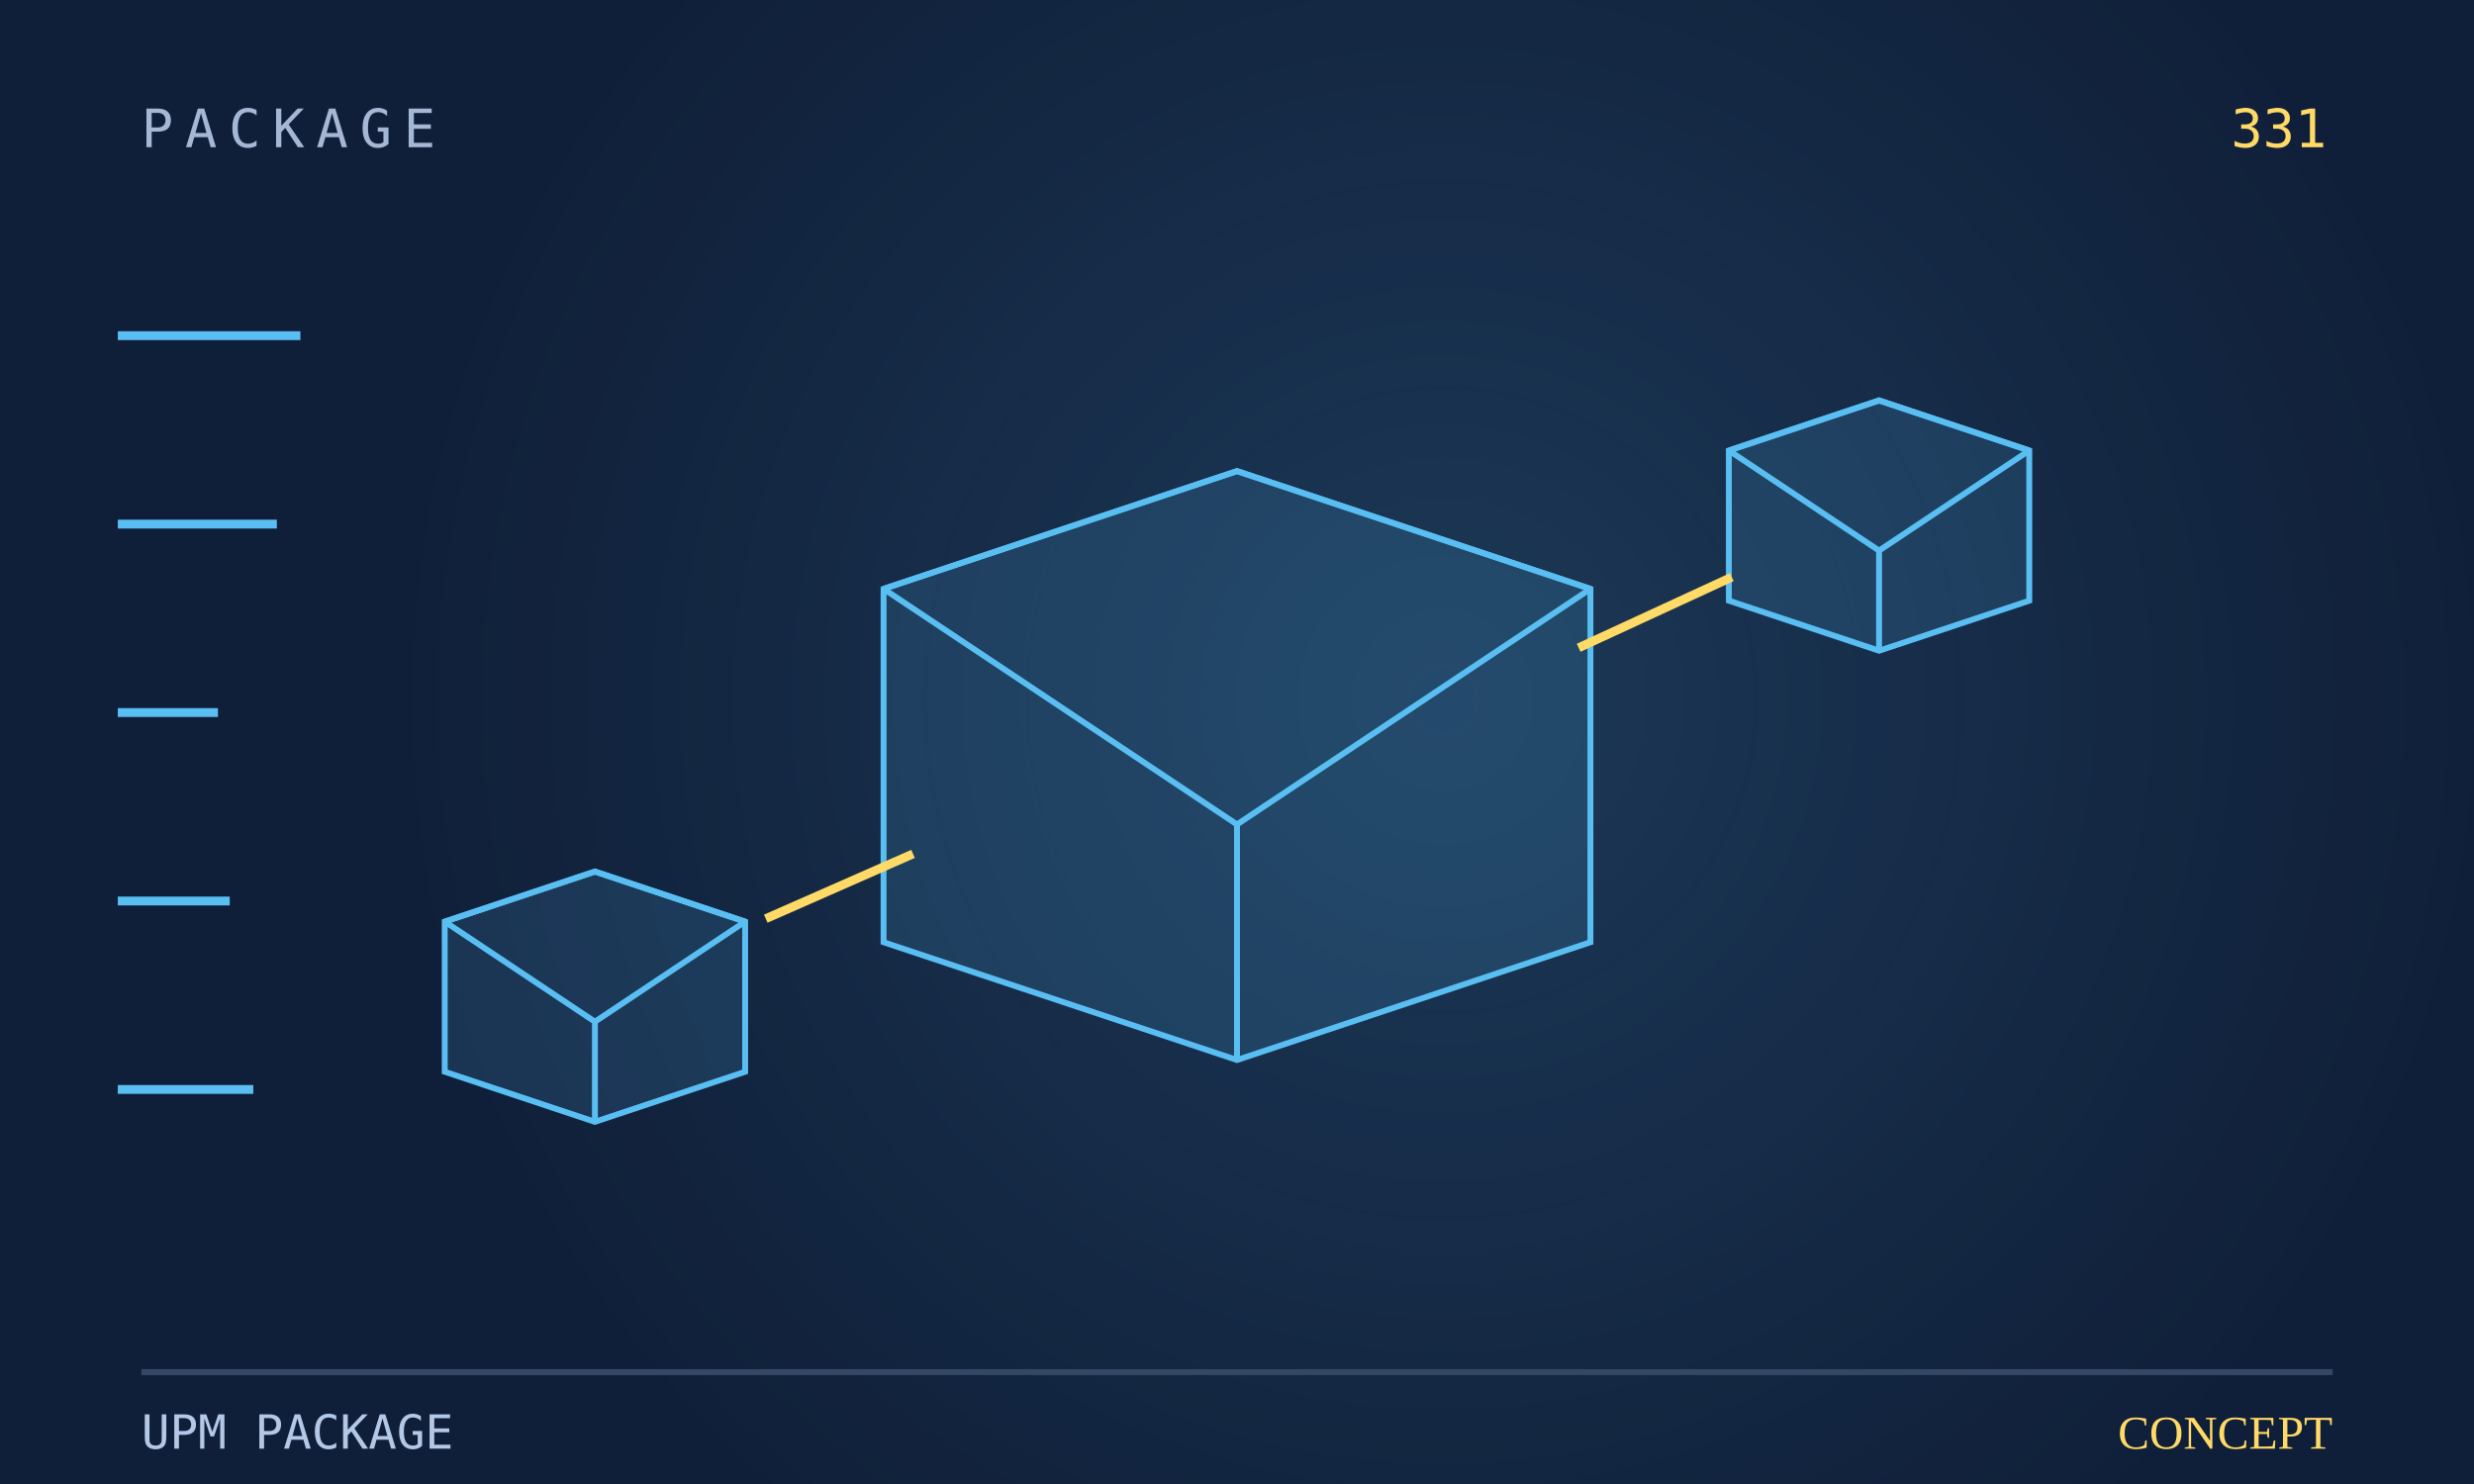
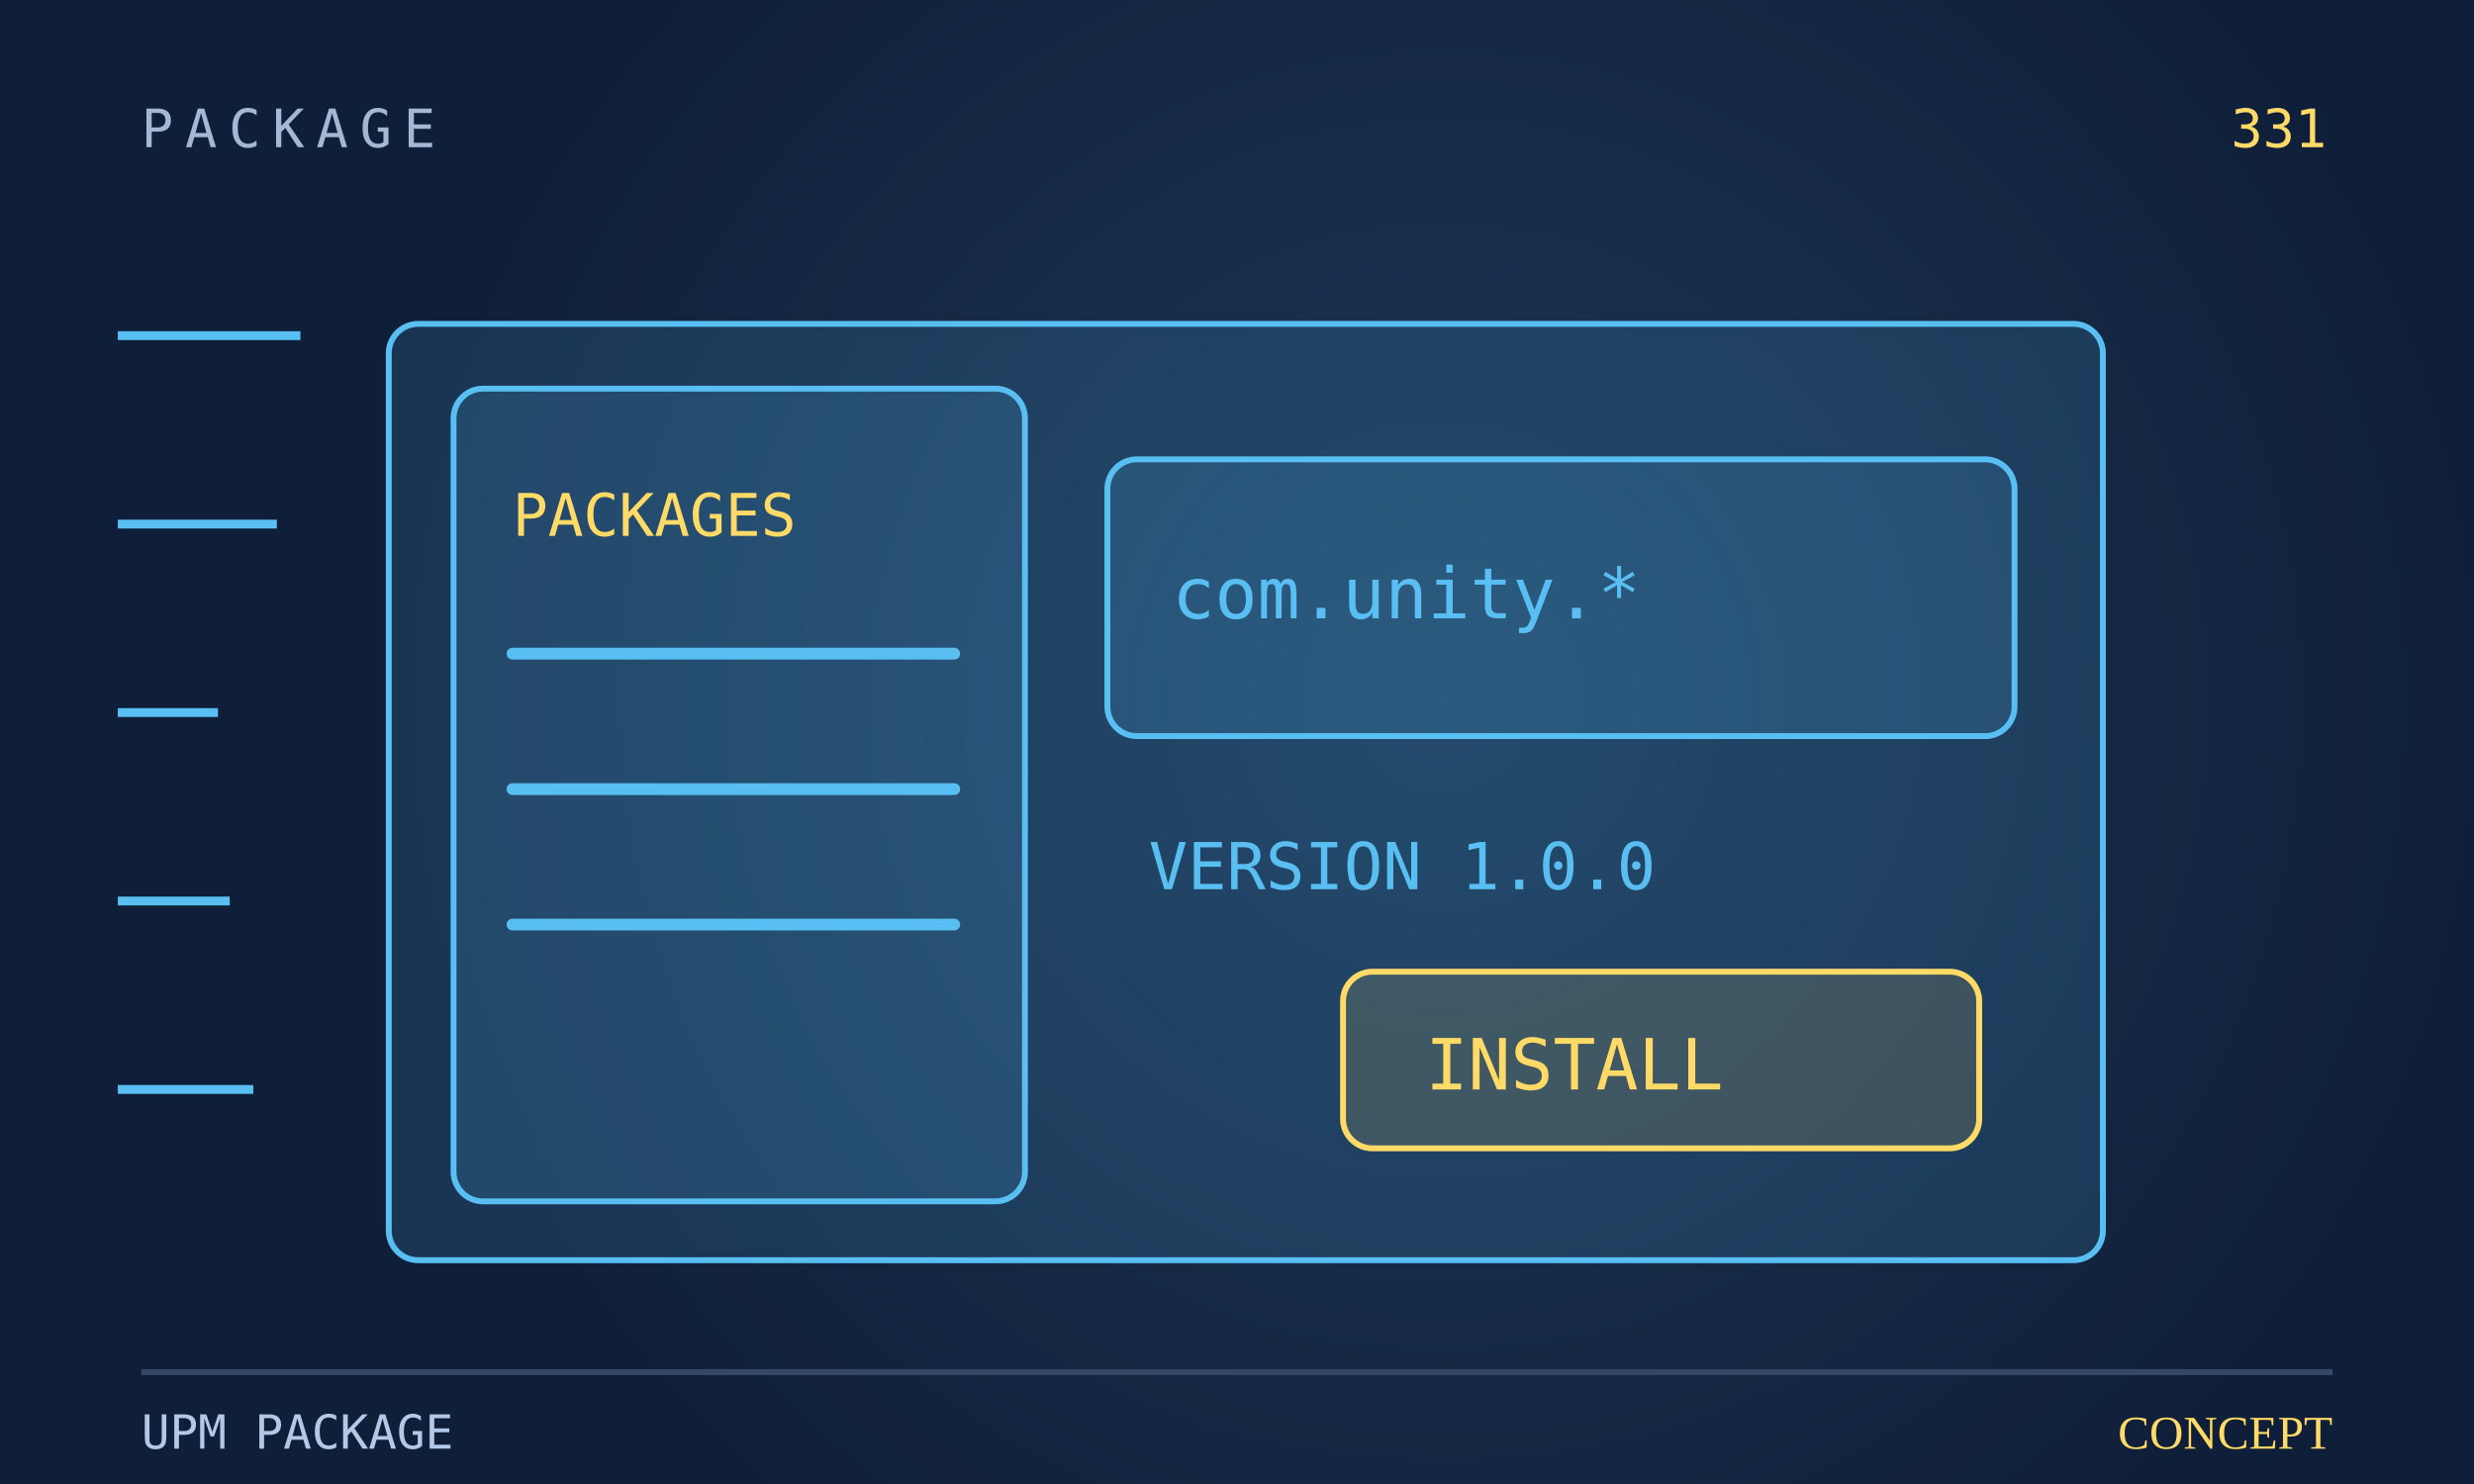
<svg xmlns="http://www.w3.org/2000/svg" class="article-cover" viewBox="0 0 420 252" role="img" aria-label="UPM 패키지 용어 카드">
  <defs>
    <radialGradient id="cover-upm-package-glow">
      <stop stop-color="hsl(200 86% 65%)" stop-opacity=".16" />
      <stop offset="1" stop-color="hsl(200 86% 65%)" stop-opacity="0" />
    </radialGradient>
    <radialGradient id="cover-upm-package-orb" cx="30%" cy="24%">
      <stop stop-color="#eafaff" />
      <stop offset=".42" stop-color="hsl(200 86% 65%)" />
      <stop offset="1" stop-color="#142c5b" />
    </radialGradient>
  </defs>
  <rect width="420" height="252" fill="#101f39" />
  <circle cx="245" cy="119" r="175" fill="url(#cover-upm-package-glow)" />
  <path d="M20 57L51 57" stroke="hsl(200 86% 65%)" stroke-width="1.5" fill="none" />
  <path d="M20 89L47 89" stroke="hsl(200 86% 65%)" stroke-width="1.5" fill="none" />
  <path d="M20 121L37 121" stroke="hsl(200 86% 65%)" stroke-width="1.5" fill="none" />
  <path d="M20 153L39 153" stroke="hsl(200 86% 65%)" stroke-width="1.5" fill="none" />
  <path d="M20 185L43 185" stroke="hsl(200 86% 65%)" stroke-width="1.5" fill="none" />
  <text x="24" y="25" fill="#a4b7d5" font-family="monospace" font-size="9" letter-spacing="2">PACKAGE</text>
  <text x="395" y="25" fill="#ffda66" text-anchor="end" font-family="monospace" font-size="9">331</text>
-   <g transform="translate(210 120)">
-     <path d="M0 -40L60 -20V40L0 60L-60 40V-20Z" fill="hsl(200 86% 65%)" fill-opacity=".14" stroke="hsl(200 86% 65%)" />
-     <path d="M0 20V60M0 20L60 -20M0 20L-60 -20M-60 -20L0 -40L60 -20" stroke="hsl(200 86% 65%)" fill="none" />
-   </g>
-   <g transform="translate(101 165)">
-     <path d="M0 -17L25.5 -8.5V17L0 25.5L-25.5 17V-8.5Z" fill="hsl(200 86% 65%)" fill-opacity=".14" stroke="hsl(200 86% 65%)" />
-     <path d="M0 8.5V25.5M0 8.5L25.5 -8.5M0 8.5L-25.5 -8.5M-25.5 -8.5L0 -17L25.5 -8.5" stroke="hsl(200 86% 65%)" fill="none" />
-   </g>
-   <g transform="translate(319 85)">
-     <path d="M0 -17L25.5 -8.5V17L0 25.5L-25.5 17V-8.5Z" fill="hsl(200 86% 65%)" fill-opacity=".14" stroke="hsl(200 86% 65%)" />
-     <path d="M0 8.5V25.5M0 8.5L25.5 -8.5M0 8.5L-25.5 -8.5M-25.5 -8.5L0 -17L25.5 -8.5" stroke="hsl(200 86% 65%)" fill="none" />
-   </g>
-   <path d="M130 156L155 145" stroke="#ffda66" stroke-width="1.5" fill="none" />
-   <path d="M268 110L294 98" stroke="#ffda66" stroke-width="1.5" fill="none" />
+   <rect x="66" y="55" width="291" height="159" rx="5" fill="hsl(200 86% 65%)" fill-opacity=".14" stroke="hsl(200 86% 65%)" />
+   <rect x="77" y="66" width="97" height="138" rx="5" fill="hsl(200 86% 65%)" fill-opacity=".14" stroke="hsl(200 86% 65%)" />
+   <text x="87" y="91" fill="#ffda66" font-family="monospace" font-size="10">PACKAGES</text>
+   <path d="M87 111h75m-75 23h75m-75 23h75" fill="none" stroke="hsl(200 86% 65%)" stroke-width="2" stroke-linecap="round" stroke-linejoin="round" />
+   <rect x="188" y="78" width="154" height="47" rx="5" fill="hsl(200 86% 65%)" fill-opacity=".14" stroke="hsl(200 86% 65%)" />
+   <text x="199" y="105" fill="hsl(200 86% 65%)" font-family="monospace" font-size="12">com.unity.*</text>
+   <text x="195" y="151" fill="hsl(200 86% 65%)" font-family="monospace" font-size="11">VERSION 1.0.0</text>
+   <rect x="228" y="165" width="108" height="30" rx="5" fill="#ffda66" fill-opacity=".14" stroke="#ffda66" />
+   <text x="242" y="185" fill="#ffda66" font-family="monospace" font-size="12">INSTALL</text>
  <path d="M24 233H396" stroke="#344866" />
  <text x="24" y="246" fill="#b3c7e6" font-family="monospace" font-size="8">UPM PACKAGE</text>
  <text x="396" y="246" text-anchor="end" fill="#ffda66" font-size="8">CONCEPT</text>
</svg>
